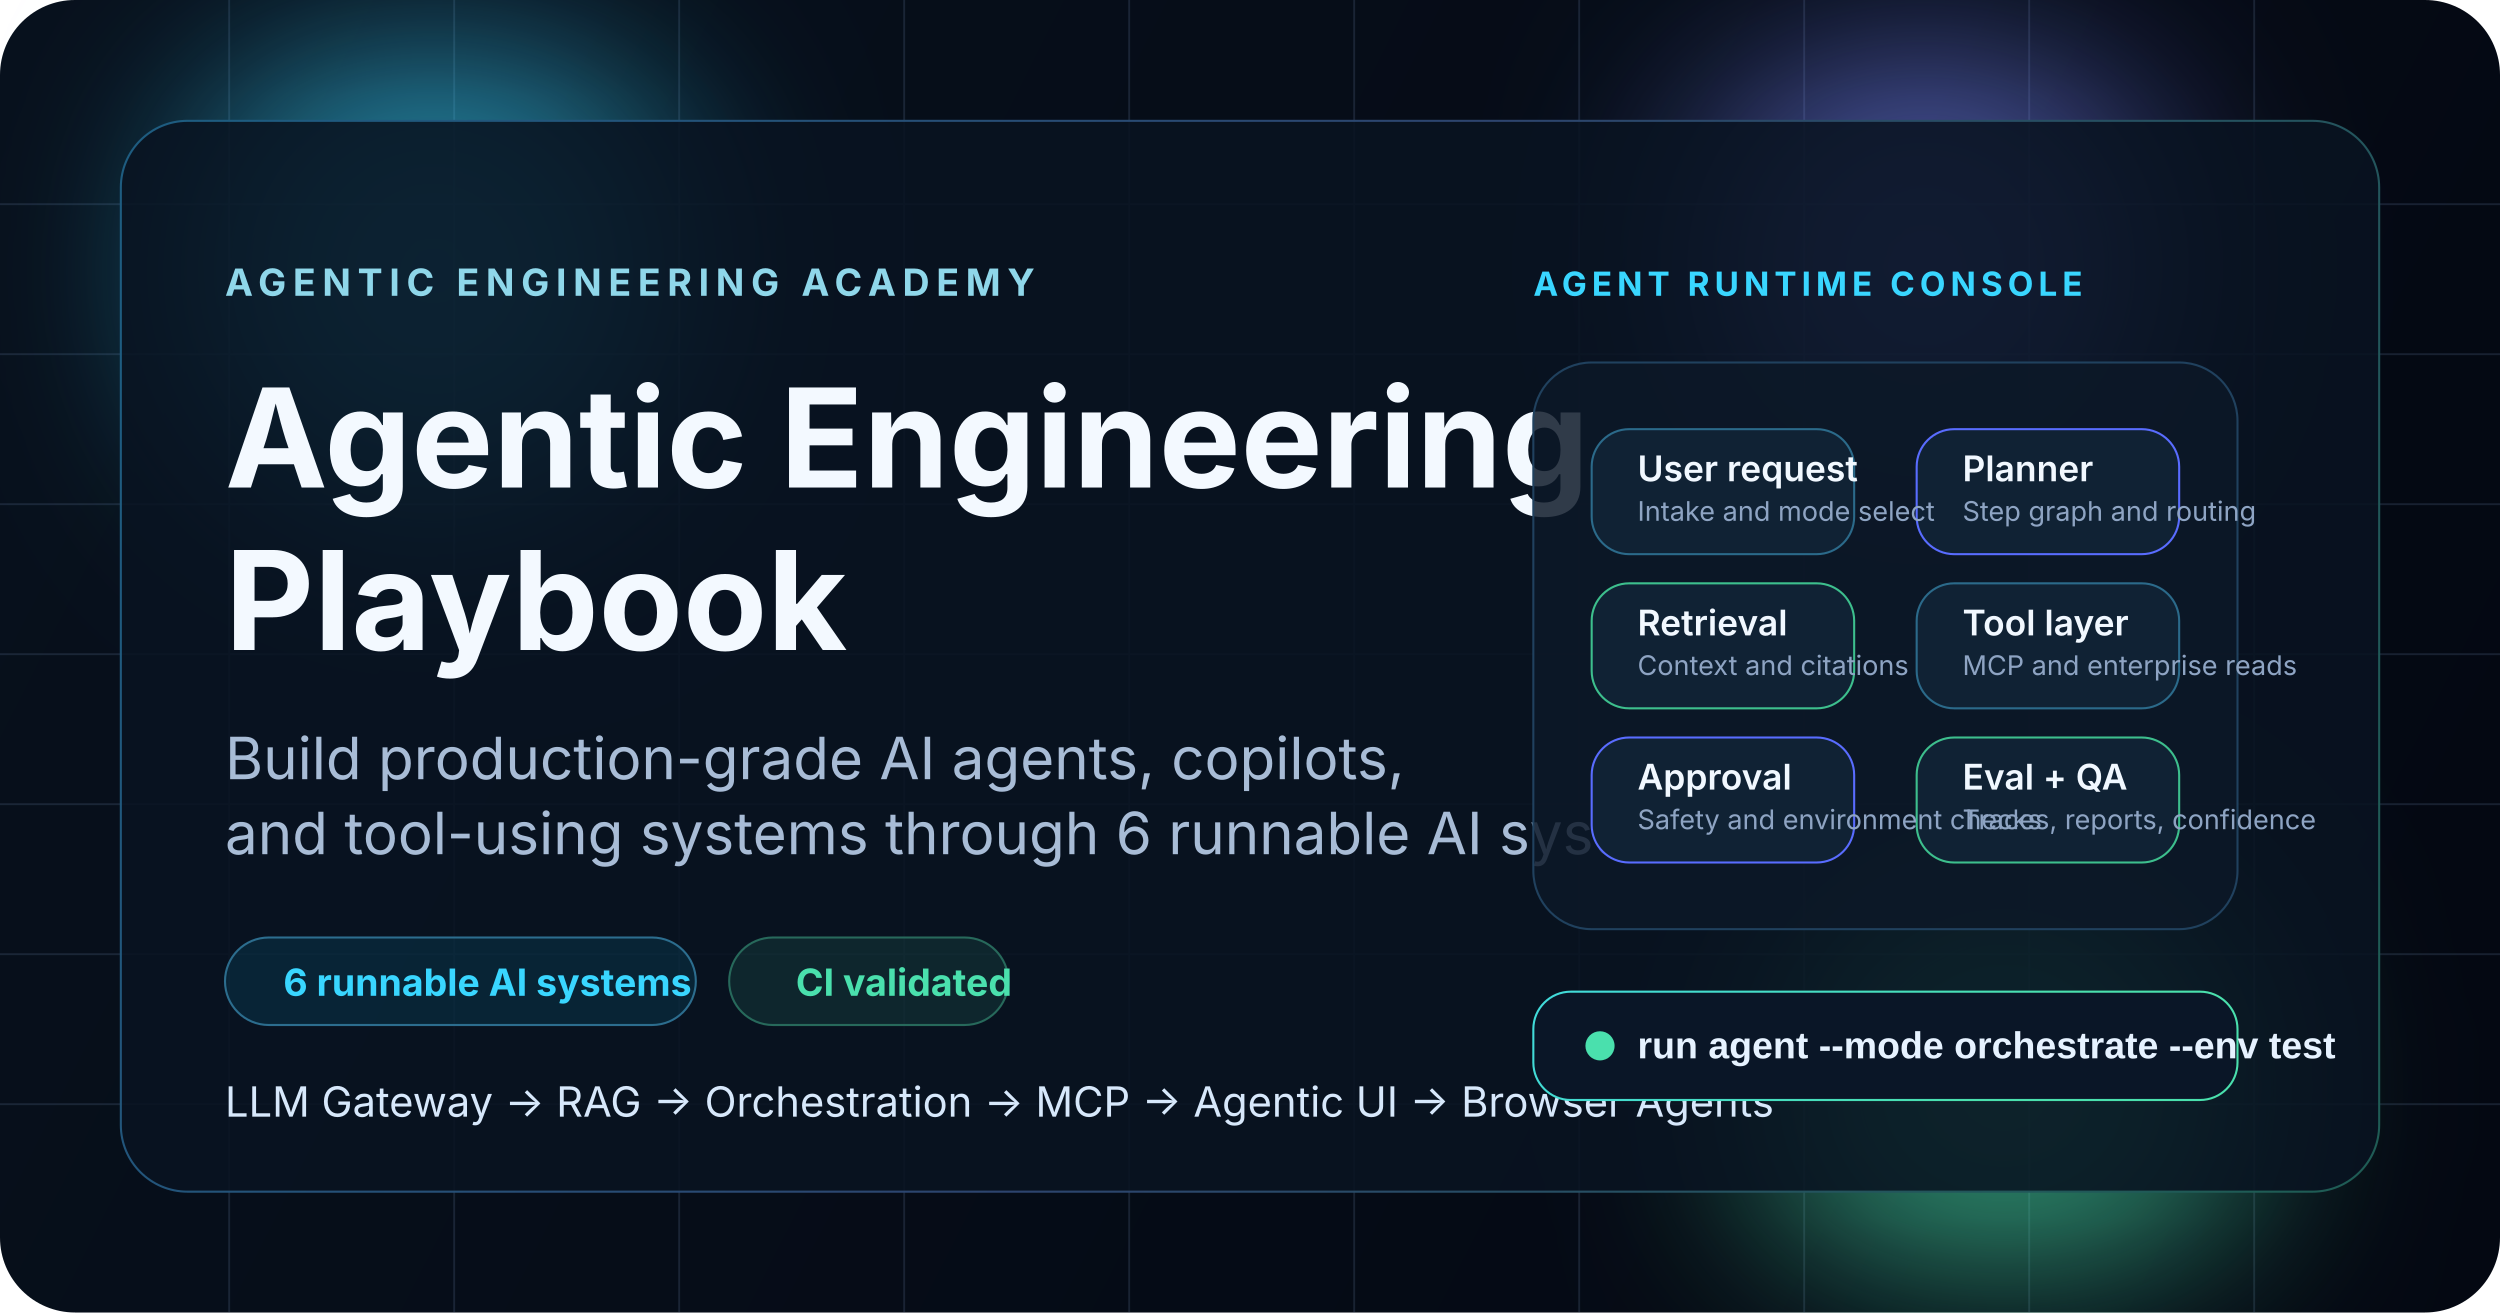
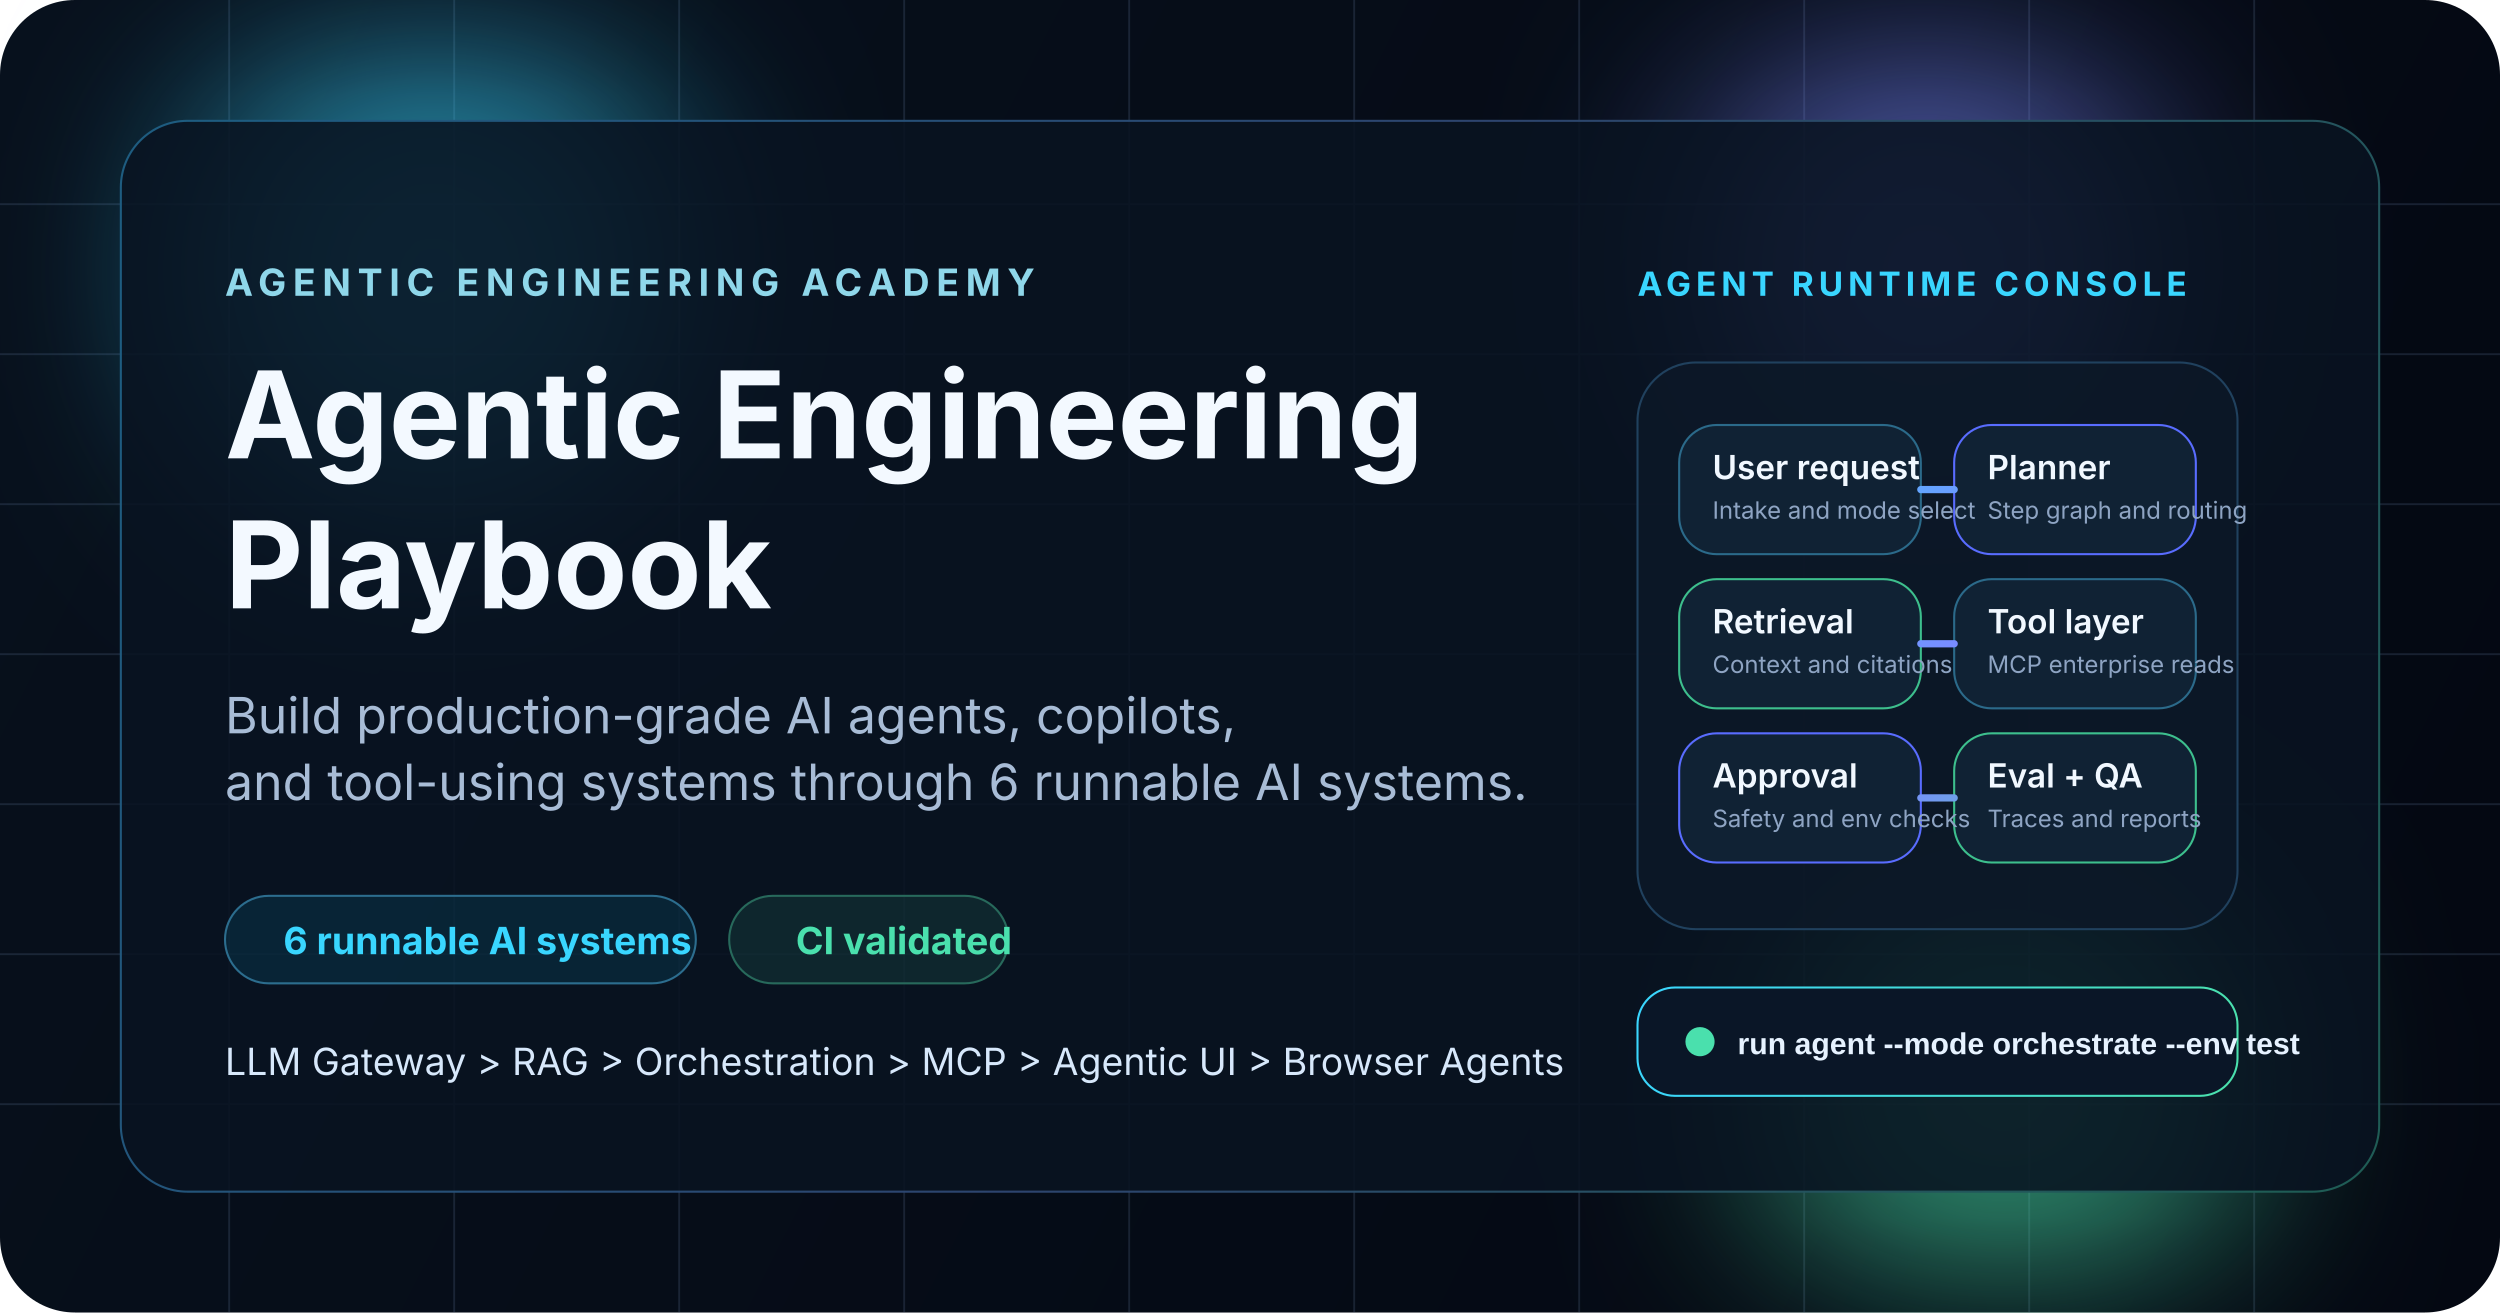
<svg xmlns="http://www.w3.org/2000/svg" width="1200" height="630" viewBox="0 0 1200 630" fill="none">
  <defs>
    <linearGradient id="bg" x1="72" y1="48" x2="1128" y2="582" gradientUnits="userSpaceOnUse">
      <stop stop-color="#07101C" />
      <stop offset="1" stop-color="#040812" />
    </linearGradient>
    <linearGradient id="panelStroke" x1="96" y1="92" x2="1104" y2="540" gradientUnits="userSpaceOnUse">
      <stop stop-color="#1E5C80" />
      <stop offset="0.5" stop-color="#2D446E" />
      <stop offset="1" stop-color="#1F5C55" />
    </linearGradient>
-     <linearGradient id="signal" x1="0" y1="0" x2="1" y2="1">
+     <linearGradient id="signal" x1="796" y1="236" x2="1052" y2="392" gradientUnits="userSpaceOnUse">
      <stop stop-color="#39D6FF" />
      <stop offset="0.55" stop-color="#7B89FF" />
      <stop offset="1" stop-color="#49DFA8" />
    </linearGradient>
-     <linearGradient id="chipStroke" x1="780" y1="188" x2="1048" y2="412" gradientUnits="userSpaceOnUse">
+     <linearGradient id="chipStroke" x1="786" y1="474" x2="1068" y2="526" gradientUnits="userSpaceOnUse">
      <stop stop-color="#3AD6FF" />
      <stop offset="1" stop-color="#4AE0AD" />
    </linearGradient>
    <filter id="glow" x="-120" y="-120" width="1440" height="870" filterUnits="userSpaceOnUse" color-interpolation-filters="sRGB">
      <feGaussianBlur stdDeviation="48" />
    </filter>
  </defs>
  <rect width="1200" height="630" rx="36" fill="url(#bg)" />
  <g opacity="0.22">
    <path d="M0 98H1200" stroke="#5F7899" stroke-width="0.9" />
    <path d="M0 170H1200" stroke="#5F7899" stroke-width="0.9" />
    <path d="M0 242H1200" stroke="#5F7899" stroke-width="0.9" />
    <path d="M0 314H1200" stroke="#5F7899" stroke-width="0.9" />
    <path d="M0 386H1200" stroke="#5F7899" stroke-width="0.9" />
    <path d="M0 458H1200" stroke="#5F7899" stroke-width="0.9" />
    <path d="M0 530H1200" stroke="#5F7899" stroke-width="0.9" />
    <path d="M110 0V630" stroke="#5F7899" stroke-width="0.9" />
    <path d="M218 0V630" stroke="#5F7899" stroke-width="0.9" />
    <path d="M326 0V630" stroke="#5F7899" stroke-width="0.9" />
    <path d="M434 0V630" stroke="#5F7899" stroke-width="0.9" />
    <path d="M542 0V630" stroke="#5F7899" stroke-width="0.9" />
    <path d="M650 0V630" stroke="#5F7899" stroke-width="0.9" />
    <path d="M758 0V630" stroke="#5F7899" stroke-width="0.9" />
    <path d="M866 0V630" stroke="#5F7899" stroke-width="0.9" />
    <path d="M974 0V630" stroke="#5F7899" stroke-width="0.9" />
    <path d="M1082 0V630" stroke="#5F7899" stroke-width="0.9" />
  </g>
  <g filter="url(#glow)" opacity="0.58">
    <circle cx="208" cy="130" r="118" fill="#39D6FF" />
    <circle cx="924" cy="128" r="112" fill="#7B89FF" />
    <circle cx="962" cy="522" r="116" fill="#49DFA8" />
  </g>
  <rect x="58" y="58" width="1084" height="514" rx="32" fill="#091321" fill-opacity="0.86" stroke="url(#panelStroke)" />
  <g>
    <text x="108" y="142" fill="#8FD7EA" font-size="18" font-family="Inter, Segoe UI, Arial, sans-serif" font-weight="700" letter-spacing="3.2">
      AGENTIC ENGINEERING ACADEMY
    </text>
-     <text x="108" y="234" fill="#F3F9FF" font-size="66" font-family="Inter, Segoe UI, Arial, sans-serif" font-weight="700">
+     <text x="108" y="220" fill="#F3F9FF" font-size="58" font-family="Inter, Segoe UI, Arial, sans-serif" font-weight="700">
      Agentic Engineering
    </text>
-     <text x="108" y="312" fill="#F3F9FF" font-size="66" font-family="Inter, Segoe UI, Arial, sans-serif" font-weight="700">
+     <text x="108" y="292" fill="#F3F9FF" font-size="58" font-family="Inter, Segoe UI, Arial, sans-serif" font-weight="700">
      Playbook
    </text>
-     <text x="108" y="374" fill="#A8BCD6" font-size="28" font-family="Inter, Segoe UI, Arial, sans-serif">
+     <text x="108" y="352" fill="#A8BCD6" font-size="24" font-family="Inter, Segoe UI, Arial, sans-serif">
      Build production-grade AI agents, copilots,
    </text>
-     <text x="108" y="410" fill="#A8BCD6" font-size="28" font-family="Inter, Segoe UI, Arial, sans-serif">
+     <text x="108" y="384" fill="#A8BCD6" font-size="24" font-family="Inter, Segoe UI, Arial, sans-serif">
      and tool-using systems through 6 runnable AI systems.
    </text>
-     <rect x="108" y="450" width="226" height="42" rx="21" fill="#0FA9DC" fill-opacity="0.12" stroke="#2C6D8E" />
-     <text x="136" y="478" fill="#39D6FF" font-size="18" font-family="Inter, Segoe UI, Arial, sans-serif" font-weight="700">
+     <rect x="108" y="430" width="226" height="42" rx="21" fill="#0FA9DC" fill-opacity="0.12" stroke="#2C6D8E" />
+     <text x="136" y="458" fill="#39D6FF" font-size="18" font-family="Inter, Segoe UI, Arial, sans-serif" font-weight="700">
      6 runnable AI systems
    </text>
-     <rect x="350" y="450" width="134" height="42" rx="21" fill="#4AE0AD" fill-opacity="0.10" stroke="#27695B" />
-     <text x="382" y="478" fill="#4AE0AD" font-size="18" font-family="Inter, Segoe UI, Arial, sans-serif" font-weight="700">
+     <rect x="350" y="430" width="134" height="42" rx="21" fill="#4AE0AD" fill-opacity="0.10" stroke="#27695B" />
+     <text x="382" y="458" fill="#4AE0AD" font-size="18" font-family="Inter, Segoe UI, Arial, sans-serif" font-weight="700">
      CI validated
    </text>
-     <text x="108" y="536" fill="#D7E8FB" font-size="20" font-family="Inter, Segoe UI, Arial, sans-serif">
-       LLM Gateway  →  RAG  →  Orchestration  →  MCP  →  Agentic UI  →  Browser Agents
+     <text x="108" y="516" fill="#D7E8FB" font-size="18" font-family="Inter, Segoe UI, Arial, sans-serif">
+       LLM Gateway  &gt;  RAG  &gt;  Orchestration  &gt;  MCP  &gt;  Agentic UI  &gt;  Browser Agents
    </text>
  </g>
  <g>
-     <text x="736" y="142" fill="#39D6FF" font-size="16" font-family="Inter, Segoe UI, Arial, sans-serif" font-weight="700" letter-spacing="2.4">
+     <text x="786" y="142" fill="#39D6FF" font-size="16" font-family="Inter, Segoe UI, Arial, sans-serif" font-weight="700" letter-spacing="2.4">
      AGENT RUNTIME CONSOLE
    </text>
-     <rect x="736" y="174" width="338" height="272" rx="28" fill="#0C1828" fill-opacity="0.84" stroke="#20415E" />
-     <rect x="764" y="206" width="126" height="60" rx="18" fill="#102234" stroke="#2B6A8A" />
-     <rect x="920" y="206" width="126" height="60" rx="18" fill="#102234" stroke="#596CFF" />
-     <rect x="764" y="280" width="126" height="60" rx="18" fill="#102234" stroke="#3DBF8D" />
-     <rect x="920" y="280" width="126" height="60" rx="18" fill="#102234" stroke="#2B6A8A" />
-     <rect x="764" y="354" width="126" height="60" rx="18" fill="#102234" stroke="#596CFF" />
-     <rect x="920" y="354" width="126" height="60" rx="18" fill="#102234" stroke="#3DBF8D" />
-     <path d="M890 236H920" stroke="url(#signal)" stroke-width="3.5" stroke-linecap="round" />
-     <path d="M890 310H920" stroke="url(#signal)" stroke-width="3.5" stroke-linecap="round" />
-     <path d="M890 384H920" stroke="url(#signal)" stroke-width="3.5" stroke-linecap="round" />
-     <text x="786" y="231" fill="#F1F8FF" font-size="17" font-family="Inter, Segoe UI, Arial, sans-serif" font-weight="600">
+     <rect x="786" y="174" width="288" height="272" rx="28" fill="#0C1828" fill-opacity="0.84" stroke="#20415E" />
+     <rect x="806" y="204" width="116" height="62" rx="18" fill="#102234" stroke="#2B6A8A" />
+     <rect x="938" y="204" width="116" height="62" rx="18" fill="#102234" stroke="#596CFF" />
+     <rect x="806" y="278" width="116" height="62" rx="18" fill="#102234" stroke="#3DBF8D" />
+     <rect x="938" y="278" width="116" height="62" rx="18" fill="#102234" stroke="#2B6A8A" />
+     <rect x="806" y="352" width="116" height="62" rx="18" fill="#102234" stroke="#596CFF" />
+     <rect x="938" y="352" width="116" height="62" rx="18" fill="#102234" stroke="#3DBF8D" />
+     <path d="M922 235H938" stroke="url(#signal)" stroke-width="3.5" stroke-linecap="round" />
+     <path d="M922 309H938" stroke="url(#signal)" stroke-width="3.5" stroke-linecap="round" />
+     <path d="M922 383H938" stroke="url(#signal)" stroke-width="3.5" stroke-linecap="round" />
+     <text x="822" y="230" fill="#F1F8FF" font-size="16" font-family="Inter, Segoe UI, Arial, sans-serif" font-weight="600">
      User request
    </text>
-     <text x="786" y="250" fill="#8EA4C3" font-size="13" font-family="Inter, Segoe UI, Arial, sans-serif">
+     <text x="822" y="249" fill="#8EA4C3" font-size="11.5" font-family="Inter, Segoe UI, Arial, sans-serif">
      Intake and mode select
    </text>
-     <text x="942" y="231" fill="#F1F8FF" font-size="17" font-family="Inter, Segoe UI, Arial, sans-serif" font-weight="600">
+     <text x="954" y="230" fill="#F1F8FF" font-size="16" font-family="Inter, Segoe UI, Arial, sans-serif" font-weight="600">
      Planner
    </text>
-     <text x="942" y="250" fill="#8EA4C3" font-size="13" font-family="Inter, Segoe UI, Arial, sans-serif">
+     <text x="954" y="249" fill="#8EA4C3" font-size="11.5" font-family="Inter, Segoe UI, Arial, sans-serif">
      Step graph and routing
    </text>
-     <text x="786" y="305" fill="#F1F8FF" font-size="17" font-family="Inter, Segoe UI, Arial, sans-serif" font-weight="600">
+     <text x="822" y="304" fill="#F1F8FF" font-size="16" font-family="Inter, Segoe UI, Arial, sans-serif" font-weight="600">
      Retrieval
    </text>
-     <text x="786" y="324" fill="#8EA4C3" font-size="13" font-family="Inter, Segoe UI, Arial, sans-serif">
+     <text x="822" y="323" fill="#8EA4C3" font-size="11.5" font-family="Inter, Segoe UI, Arial, sans-serif">
      Context and citations
    </text>
-     <text x="942" y="305" fill="#F1F8FF" font-size="17" font-family="Inter, Segoe UI, Arial, sans-serif" font-weight="600">
+     <text x="954" y="304" fill="#F1F8FF" font-size="16" font-family="Inter, Segoe UI, Arial, sans-serif" font-weight="600">
      Tool layer
    </text>
-     <text x="942" y="324" fill="#8EA4C3" font-size="13" font-family="Inter, Segoe UI, Arial, sans-serif">
-       MCP and enterprise reads
+     <text x="954" y="323" fill="#8EA4C3" font-size="11.5" font-family="Inter, Segoe UI, Arial, sans-serif">
+       MCP enterprise reads
    </text>
-     <text x="786" y="379" fill="#F1F8FF" font-size="17" font-family="Inter, Segoe UI, Arial, sans-serif" font-weight="600">
+     <text x="822" y="378" fill="#F1F8FF" font-size="16" font-family="Inter, Segoe UI, Arial, sans-serif" font-weight="600">
      Approval
    </text>
-     <text x="786" y="398" fill="#8EA4C3" font-size="13" font-family="Inter, Segoe UI, Arial, sans-serif">
-       Safety and environment checks
+     <text x="822" y="397" fill="#8EA4C3" font-size="11.5" font-family="Inter, Segoe UI, Arial, sans-serif">
+       Safety and env checks
    </text>
-     <text x="942" y="379" fill="#F1F8FF" font-size="17" font-family="Inter, Segoe UI, Arial, sans-serif" font-weight="600">
+     <text x="954" y="378" fill="#F1F8FF" font-size="16" font-family="Inter, Segoe UI, Arial, sans-serif" font-weight="600">
      Eval + QA
    </text>
-     <text x="942" y="398" fill="#8EA4C3" font-size="13" font-family="Inter, Segoe UI, Arial, sans-serif">
-       Traces, reports, confidence
+     <text x="954" y="397" fill="#8EA4C3" font-size="11.5" font-family="Inter, Segoe UI, Arial, sans-serif">
+       Traces and reports
    </text>
  </g>
  <g>
-     <rect x="736" y="476" width="338" height="52" rx="18" fill="#0A1627" stroke="url(#chipStroke)" />
-     <circle cx="768" cy="502" r="7" fill="#4AE0AD" />
-     <text x="786" y="508" fill="#E6F2FF" font-size="18" font-family="JetBrains Mono, Segoe UI, Arial, monospace" font-weight="600">
+     <rect x="786" y="474" width="288" height="52" rx="18" fill="#0A1627" stroke="url(#chipStroke)" />
+     <circle cx="816" cy="500" r="7" fill="#4AE0AD" />
+     <text x="834" y="506" fill="#E6F2FF" font-size="14.5" font-family="JetBrains Mono, Segoe UI, Arial, monospace" font-weight="600">
      run agent --mode orchestrate --env test
    </text>
  </g>
</svg>
